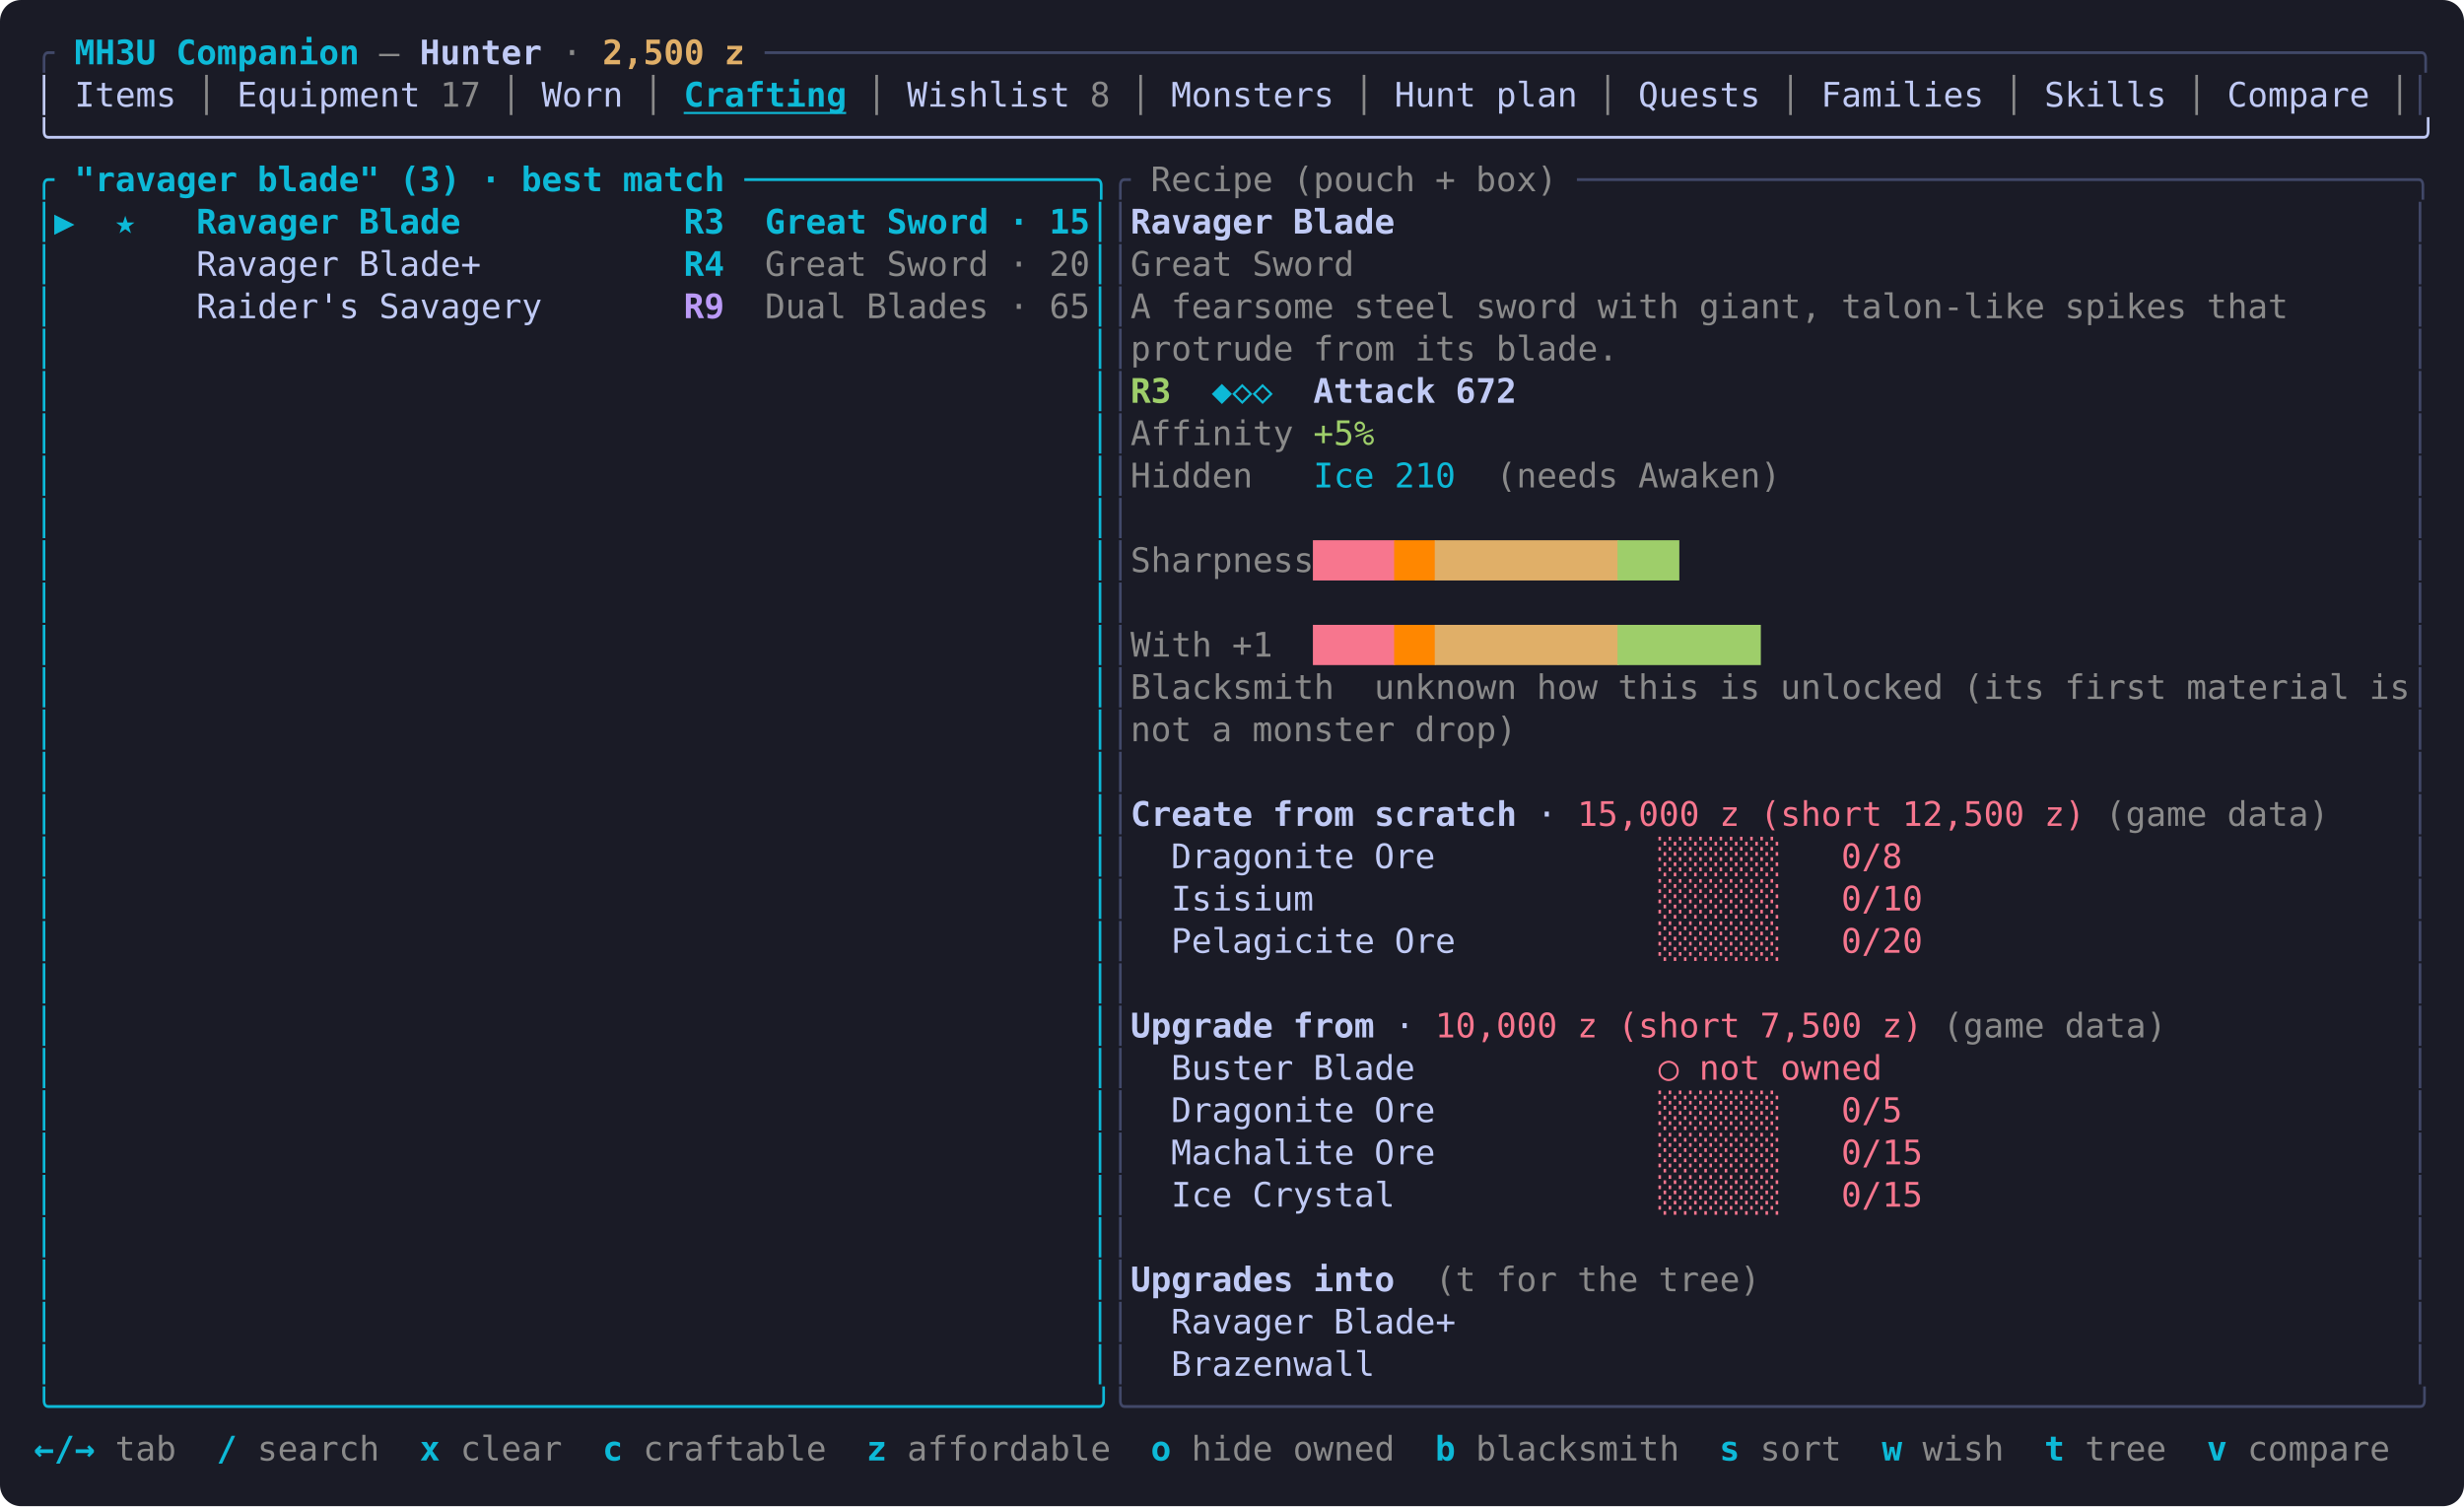
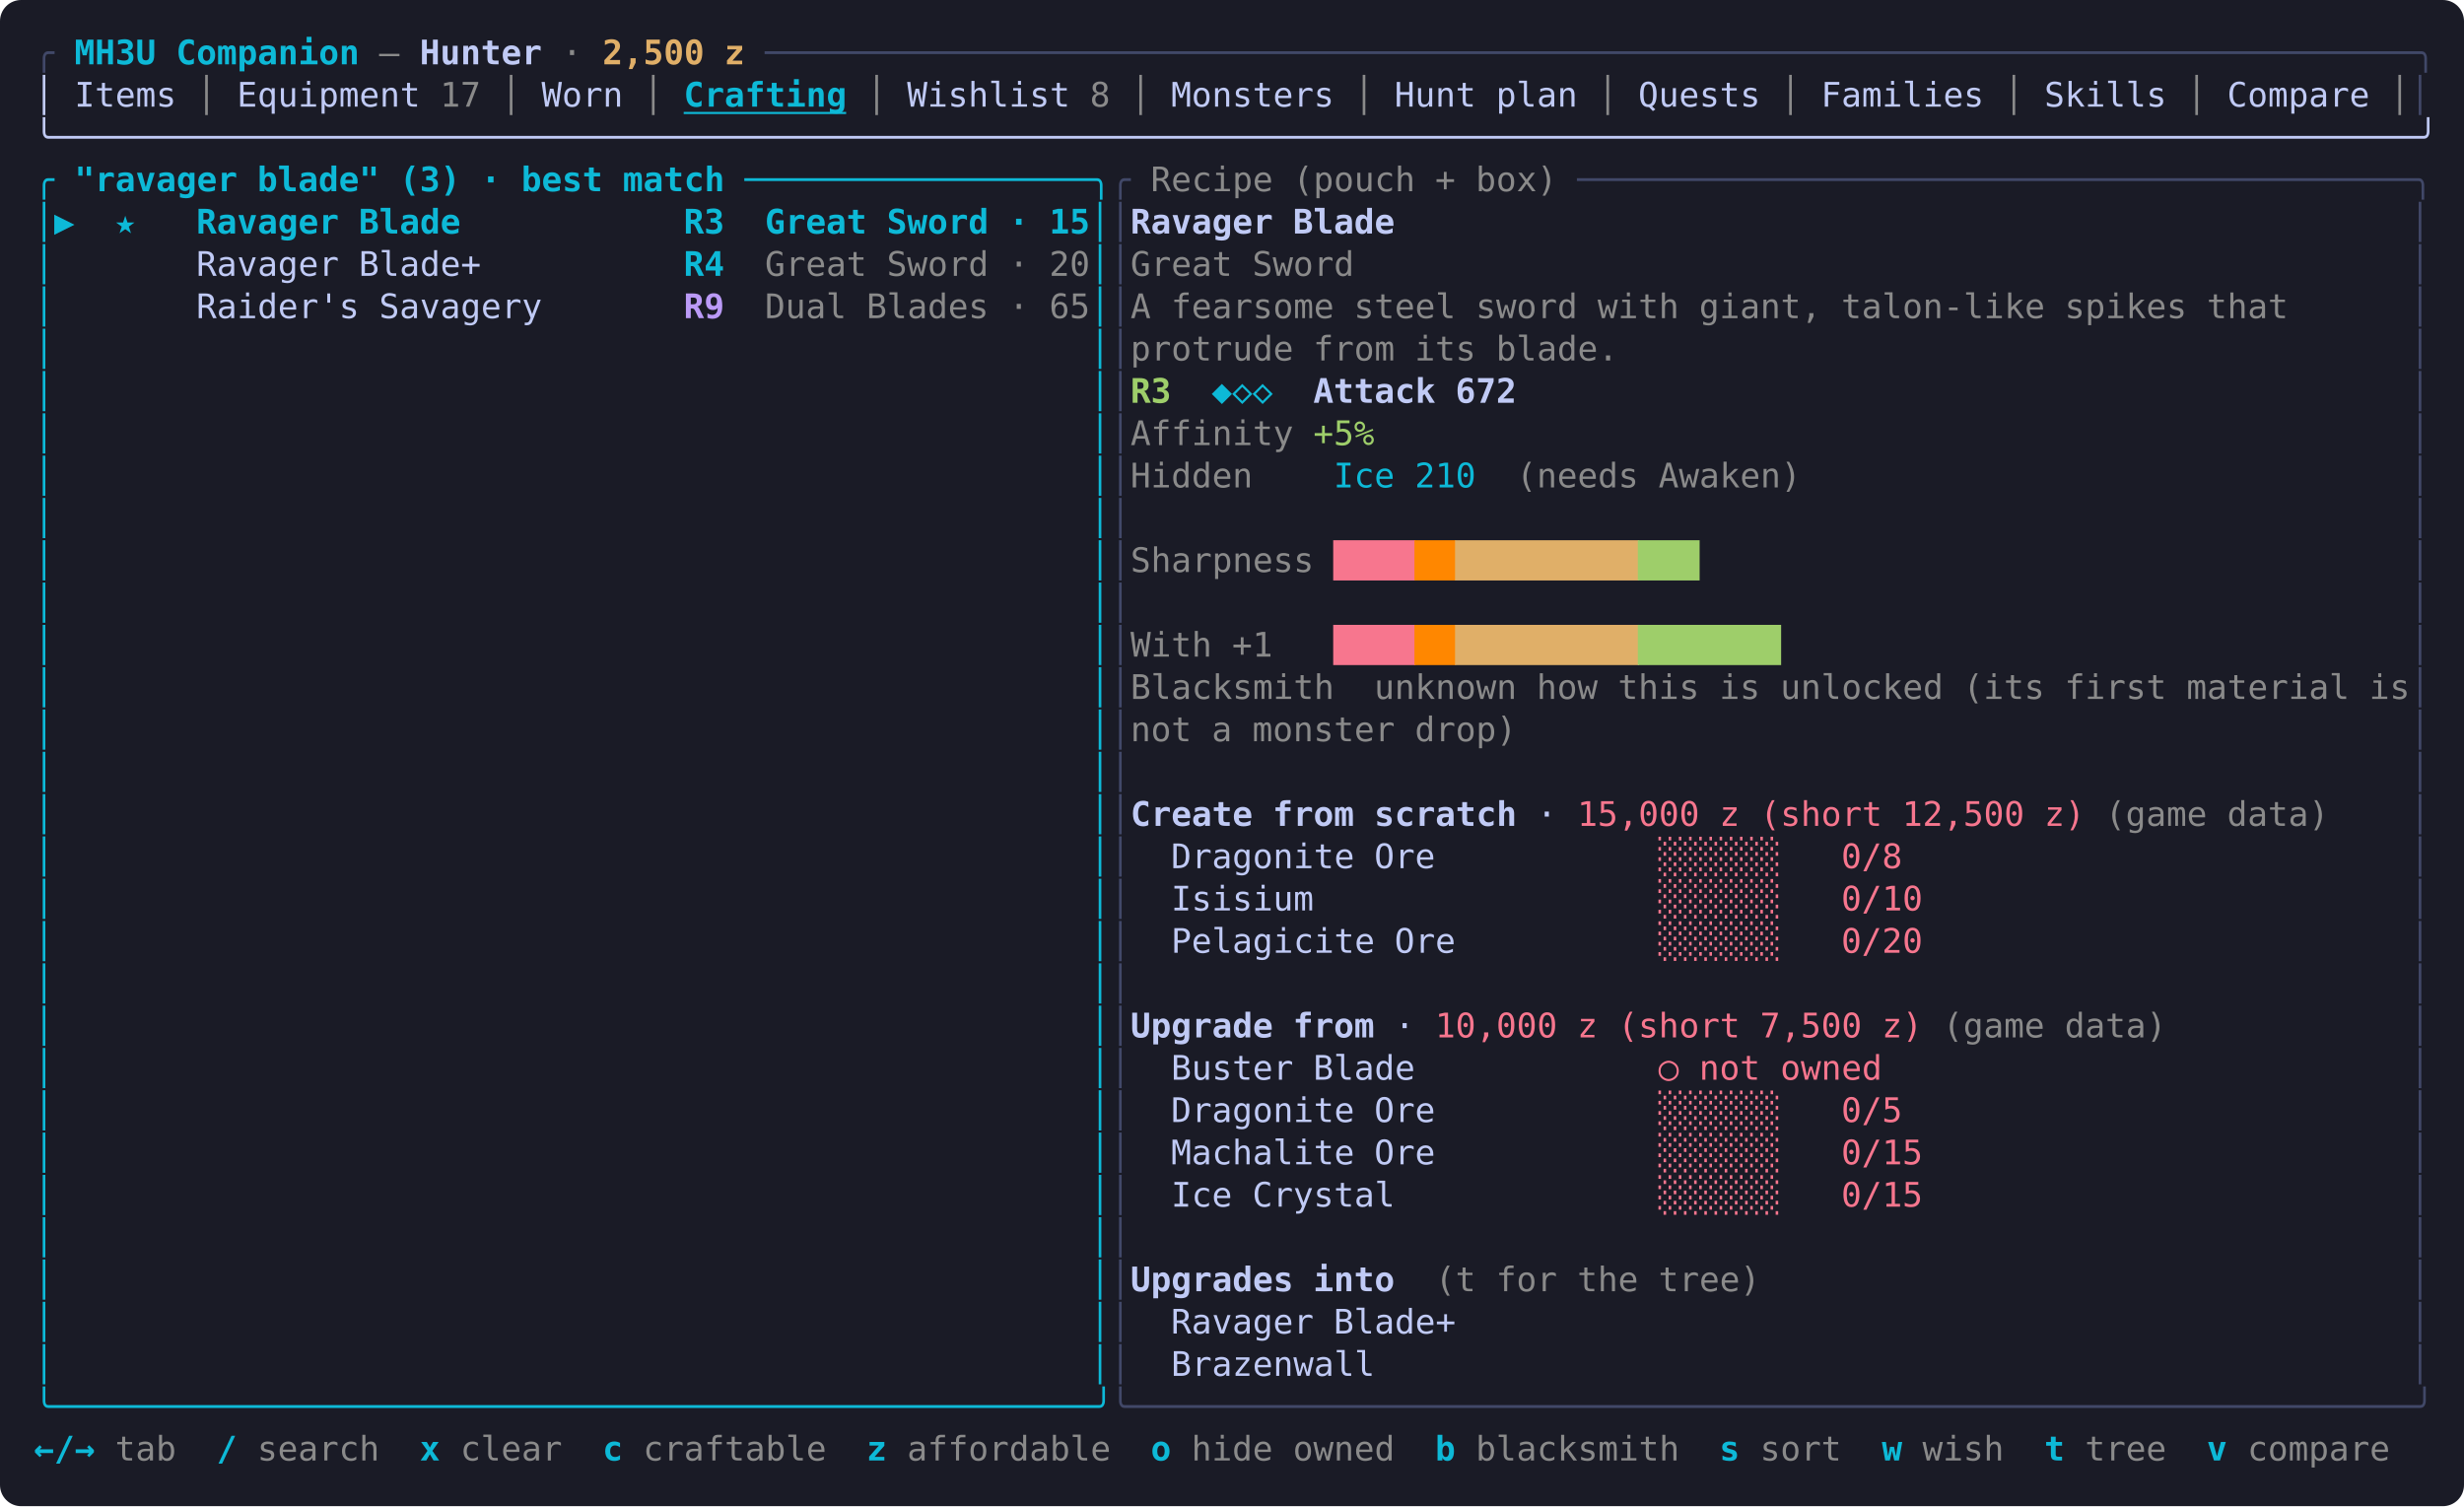
<svg xmlns="http://www.w3.org/2000/svg" width="1164.8" height="712" viewBox="0 0 1164.8 712" role="img">
  <rect width="100%" height="100%" rx="10" fill="#1a1b26" />
  <g font-family="'JetBrains Mono','JetBrainsMono Nerd Font','DejaVu Sans Mono',Menlo,Consolas,monospace" font-size="16">
    <text x="16.0" y="30.4" textLength="9.6" lengthAdjust="spacing" fill="#414868">╭</text>
    <text x="35.2" y="30.4" textLength="38.4" lengthAdjust="spacing" fill="#0db9d7" font-weight="bold">MH3U</text>
    <text x="83.2" y="30.4" textLength="86.4" lengthAdjust="spacing" fill="#0db9d7" font-weight="bold">Companion</text>
    <text x="179.2" y="30.4" textLength="9.6" lengthAdjust="spacing" fill="#8a8a8a">—</text>
    <text x="198.4" y="30.4" textLength="57.6" lengthAdjust="spacing" fill="#c0caf5" font-weight="bold">Hunter</text>
    <text x="265.6" y="30.4" textLength="9.6" lengthAdjust="spacing" fill="#8a8a8a">·</text>
    <text x="284.8" y="30.4" textLength="48.0" lengthAdjust="spacing" fill="#e0af68" font-weight="bold">2,500</text>
    <text x="342.4" y="30.4" textLength="9.6" lengthAdjust="spacing" fill="#e0af68" font-weight="bold">z</text>
    <text x="361.6" y="30.4" textLength="787.2" lengthAdjust="spacing" fill="#414868">─────────────────────────────────────────────────────────────────────────────────╮</text>
    <text x="16.0" y="50.4" textLength="9.6" lengthAdjust="spacing" fill="#c0caf5">│</text>
    <text x="35.2" y="50.4" textLength="48.0" lengthAdjust="spacing" fill="#c0caf5">Items</text>
    <text x="92.8" y="50.4" textLength="9.6" lengthAdjust="spacing" fill="#8a8a8a">│</text>
    <text x="112.0" y="50.4" textLength="86.4" lengthAdjust="spacing" fill="#c0caf5">Equipment</text>
    <text x="208.0" y="50.4" textLength="19.2" lengthAdjust="spacing" fill="#8a8a8a">17</text>
    <text x="236.8" y="50.4" textLength="9.6" lengthAdjust="spacing" fill="#8a8a8a">│</text>
    <text x="256.0" y="50.4" textLength="38.4" lengthAdjust="spacing" fill="#c0caf5">Worn</text>
    <text x="304.0" y="50.4" textLength="9.6" lengthAdjust="spacing" fill="#8a8a8a">│</text>
    <text x="323.2" y="50.4" textLength="76.8" lengthAdjust="spacing" fill="#0db9d7" font-weight="bold">Crafting</text>
    <line x1="323.2" y1="53.4" x2="400.0" y2="53.4" stroke="#0db9d7" stroke-width="1" />
    <text x="409.6" y="50.4" textLength="9.6" lengthAdjust="spacing" fill="#8a8a8a">│</text>
    <text x="428.8" y="50.4" textLength="76.8" lengthAdjust="spacing" fill="#c0caf5">Wishlist</text>
    <text x="515.2" y="50.4" textLength="9.6" lengthAdjust="spacing" fill="#8a8a8a">8</text>
    <text x="534.4" y="50.4" textLength="9.6" lengthAdjust="spacing" fill="#8a8a8a">│</text>
    <text x="553.6" y="50.4" textLength="76.8" lengthAdjust="spacing" fill="#c0caf5">Monsters</text>
    <text x="640.0" y="50.4" textLength="9.6" lengthAdjust="spacing" fill="#8a8a8a">│</text>
    <text x="659.2" y="50.4" textLength="38.4" lengthAdjust="spacing" fill="#c0caf5">Hunt</text>
    <text x="707.2" y="50.4" textLength="38.4" lengthAdjust="spacing" fill="#c0caf5">plan</text>
    <text x="755.2" y="50.4" textLength="9.6" lengthAdjust="spacing" fill="#8a8a8a">│</text>
    <text x="774.4" y="50.4" textLength="57.6" lengthAdjust="spacing" fill="#c0caf5">Quests</text>
    <text x="841.6" y="50.4" textLength="9.6" lengthAdjust="spacing" fill="#8a8a8a">│</text>
    <text x="860.8" y="50.4" textLength="76.8" lengthAdjust="spacing" fill="#c0caf5">Families</text>
    <text x="947.2" y="50.4" textLength="9.6" lengthAdjust="spacing" fill="#8a8a8a">│</text>
    <text x="966.4" y="50.4" textLength="57.6" lengthAdjust="spacing" fill="#c0caf5">Skills</text>
    <text x="1033.6" y="50.4" textLength="9.6" lengthAdjust="spacing" fill="#8a8a8a">│</text>
    <text x="1052.8" y="50.4" textLength="67.2" lengthAdjust="spacing" fill="#c0caf5">Compare</text>
    <text x="1129.6" y="50.4" textLength="9.6" lengthAdjust="spacing" fill="#8a8a8a">│</text>
    <text x="1139.2" y="50.4" textLength="9.6" lengthAdjust="spacing" fill="#414868">│</text>
    <text x="16.0" y="70.4" textLength="1132.8" lengthAdjust="spacing" fill="#c0caf5">╰────────────────────────────────────────────────────────────────────────────────────────────────────────────────────╯</text>
    <text x="16.0" y="90.4" textLength="9.6" lengthAdjust="spacing" fill="#0db9d7">╭</text>
    <text x="35.2" y="90.4" textLength="76.8" lengthAdjust="spacing" fill="#0db9d7" font-weight="bold">"ravager</text>
    <text x="121.6" y="90.4" textLength="57.6" lengthAdjust="spacing" fill="#0db9d7" font-weight="bold">blade"</text>
    <text x="188.8" y="90.4" textLength="28.8" lengthAdjust="spacing" fill="#0db9d7" font-weight="bold">(3)</text>
    <text x="227.2" y="90.4" textLength="9.6" lengthAdjust="spacing" fill="#0db9d7" font-weight="bold">·</text>
    <text x="246.4" y="90.4" textLength="38.4" lengthAdjust="spacing" fill="#0db9d7" font-weight="bold">best</text>
    <text x="294.4" y="90.4" textLength="48.0" lengthAdjust="spacing" fill="#0db9d7" font-weight="bold">match</text>
    <text x="352.0" y="90.4" textLength="172.8" lengthAdjust="spacing" fill="#0db9d7">─────────────────╮</text>
    <text x="524.8" y="90.4" textLength="9.6" lengthAdjust="spacing" fill="#414868">╭</text>
    <text x="544.0" y="90.4" textLength="57.6" lengthAdjust="spacing" fill="#8a8a8a">Recipe</text>
    <text x="611.2" y="90.4" textLength="57.6" lengthAdjust="spacing" fill="#8a8a8a">(pouch</text>
    <text x="678.4" y="90.4" textLength="9.6" lengthAdjust="spacing" fill="#8a8a8a">+</text>
    <text x="697.6" y="90.4" textLength="38.4" lengthAdjust="spacing" fill="#8a8a8a">box)</text>
    <text x="745.6" y="90.4" textLength="403.2" lengthAdjust="spacing" fill="#414868">─────────────────────────────────────────╮</text>
    <text x="16.0" y="110.4" textLength="9.6" lengthAdjust="spacing" fill="#0db9d7">│</text>
    <text x="25.6" y="110.4" textLength="9.6" lengthAdjust="spacing" fill="#0db9d7" font-weight="bold">▶︎</text>
    <text x="54.4" y="110.4" textLength="9.6" lengthAdjust="spacing" fill="#0db9d7" font-weight="bold">★︎</text>
    <text x="92.8" y="110.4" textLength="67.2" lengthAdjust="spacing" fill="#0db9d7" font-weight="bold">Ravager</text>
    <text x="169.6" y="110.4" textLength="48.0" lengthAdjust="spacing" fill="#0db9d7" font-weight="bold">Blade</text>
    <text x="323.2" y="110.4" textLength="19.2" lengthAdjust="spacing" fill="#0db9d7" font-weight="bold">R3</text>
    <text x="361.6" y="110.4" textLength="48.0" lengthAdjust="spacing" fill="#0db9d7" font-weight="bold">Great</text>
    <text x="419.2" y="110.4" textLength="48.0" lengthAdjust="spacing" fill="#0db9d7" font-weight="bold">Sword</text>
    <text x="476.8" y="110.4" textLength="9.6" lengthAdjust="spacing" fill="#0db9d7" font-weight="bold">·</text>
    <text x="496.0" y="110.4" textLength="19.2" lengthAdjust="spacing" fill="#0db9d7" font-weight="bold">15</text>
    <text x="515.2" y="110.4" textLength="9.6" lengthAdjust="spacing" fill="#0db9d7">│</text>
    <text x="524.8" y="110.4" textLength="9.6" lengthAdjust="spacing" fill="#414868">│</text>
    <text x="534.4" y="110.4" textLength="67.2" lengthAdjust="spacing" fill="#c0caf5" font-weight="bold">Ravager</text>
    <text x="611.2" y="110.4" textLength="48.0" lengthAdjust="spacing" fill="#c0caf5" font-weight="bold">Blade</text>
    <text x="1139.2" y="110.4" textLength="9.6" lengthAdjust="spacing" fill="#414868">│</text>
    <text x="16.0" y="130.4" textLength="9.6" lengthAdjust="spacing" fill="#0db9d7">│</text>
    <text x="92.8" y="130.4" textLength="67.2" lengthAdjust="spacing" fill="#c0caf5">Ravager</text>
    <text x="169.6" y="130.4" textLength="57.6" lengthAdjust="spacing" fill="#c0caf5">Blade+</text>
    <text x="323.2" y="130.4" textLength="19.2" lengthAdjust="spacing" fill="#0db9d7" font-weight="bold">R4</text>
    <text x="361.6" y="130.4" textLength="48.0" lengthAdjust="spacing" fill="#8a8a8a">Great</text>
    <text x="419.2" y="130.4" textLength="48.0" lengthAdjust="spacing" fill="#8a8a8a">Sword</text>
    <text x="476.8" y="130.4" textLength="9.6" lengthAdjust="spacing" fill="#8a8a8a">·</text>
    <text x="496.0" y="130.4" textLength="19.2" lengthAdjust="spacing" fill="#8a8a8a">20</text>
    <text x="515.2" y="130.4" textLength="9.6" lengthAdjust="spacing" fill="#0db9d7">│</text>
    <text x="524.8" y="130.4" textLength="9.6" lengthAdjust="spacing" fill="#414868">│</text>
    <text x="534.4" y="130.4" textLength="48.0" lengthAdjust="spacing" fill="#8a8a8a">Great</text>
    <text x="592.0" y="130.4" textLength="48.0" lengthAdjust="spacing" fill="#8a8a8a">Sword</text>
    <text x="1139.2" y="130.4" textLength="9.6" lengthAdjust="spacing" fill="#414868">│</text>
    <text x="16.0" y="150.4" textLength="9.6" lengthAdjust="spacing" fill="#0db9d7">│</text>
    <text x="92.8" y="150.4" textLength="76.8" lengthAdjust="spacing" fill="#c0caf5">Raider's</text>
    <text x="179.2" y="150.4" textLength="76.8" lengthAdjust="spacing" fill="#c0caf5">Savagery</text>
    <text x="323.2" y="150.4" textLength="19.2" lengthAdjust="spacing" fill="#bb9af7" font-weight="bold">R9</text>
    <text x="361.6" y="150.4" textLength="38.4" lengthAdjust="spacing" fill="#8a8a8a">Dual</text>
    <text x="409.6" y="150.4" textLength="57.6" lengthAdjust="spacing" fill="#8a8a8a">Blades</text>
    <text x="476.8" y="150.4" textLength="9.6" lengthAdjust="spacing" fill="#8a8a8a">·</text>
    <text x="496.0" y="150.4" textLength="19.2" lengthAdjust="spacing" fill="#8a8a8a">65</text>
    <text x="515.2" y="150.4" textLength="9.6" lengthAdjust="spacing" fill="#0db9d7">│</text>
    <text x="524.8" y="150.4" textLength="9.6" lengthAdjust="spacing" fill="#414868">│</text>
    <text x="534.4" y="150.4" textLength="9.6" lengthAdjust="spacing" fill="#8a8a8a">A</text>
    <text x="553.6" y="150.4" textLength="76.8" lengthAdjust="spacing" fill="#8a8a8a">fearsome</text>
    <text x="640.0" y="150.4" textLength="48.0" lengthAdjust="spacing" fill="#8a8a8a">steel</text>
    <text x="697.6" y="150.4" textLength="48.0" lengthAdjust="spacing" fill="#8a8a8a">sword</text>
    <text x="755.2" y="150.4" textLength="38.4" lengthAdjust="spacing" fill="#8a8a8a">with</text>
    <text x="803.2" y="150.4" textLength="57.6" lengthAdjust="spacing" fill="#8a8a8a">giant,</text>
    <text x="870.4" y="150.4" textLength="96.0" lengthAdjust="spacing" fill="#8a8a8a">talon-like</text>
    <text x="976.0" y="150.4" textLength="57.6" lengthAdjust="spacing" fill="#8a8a8a">spikes</text>
    <text x="1043.2" y="150.4" textLength="38.4" lengthAdjust="spacing" fill="#8a8a8a">that</text>
    <text x="1139.2" y="150.4" textLength="9.6" lengthAdjust="spacing" fill="#414868">│</text>
    <text x="16.0" y="170.4" textLength="9.6" lengthAdjust="spacing" fill="#0db9d7">│</text>
    <text x="515.2" y="170.4" textLength="9.6" lengthAdjust="spacing" fill="#0db9d7">│</text>
    <text x="524.8" y="170.4" textLength="9.6" lengthAdjust="spacing" fill="#414868">│</text>
    <text x="534.4" y="170.4" textLength="76.8" lengthAdjust="spacing" fill="#8a8a8a">protrude</text>
    <text x="620.8" y="170.4" textLength="38.4" lengthAdjust="spacing" fill="#8a8a8a">from</text>
    <text x="668.8" y="170.4" textLength="28.8" lengthAdjust="spacing" fill="#8a8a8a">its</text>
    <text x="707.2" y="170.4" textLength="57.6" lengthAdjust="spacing" fill="#8a8a8a">blade.</text>
    <text x="1139.2" y="170.4" textLength="9.6" lengthAdjust="spacing" fill="#414868">│</text>
    <text x="16.0" y="190.4" textLength="9.6" lengthAdjust="spacing" fill="#0db9d7">│</text>
    <text x="515.2" y="190.4" textLength="9.6" lengthAdjust="spacing" fill="#0db9d7">│</text>
    <text x="524.8" y="190.4" textLength="9.6" lengthAdjust="spacing" fill="#414868">│</text>
    <text x="534.4" y="190.4" textLength="19.2" lengthAdjust="spacing" fill="#9ece6a" font-weight="bold">R3</text>
    <text x="572.8" y="190.4" textLength="28.8" lengthAdjust="spacing" fill="#0db9d7">◆◇◇</text>
    <text x="620.8" y="190.4" textLength="57.6" lengthAdjust="spacing" fill="#c0caf5" font-weight="bold">Attack</text>
    <text x="688.0" y="190.4" textLength="28.8" lengthAdjust="spacing" fill="#c0caf5" font-weight="bold">672</text>
    <text x="1139.2" y="190.4" textLength="9.6" lengthAdjust="spacing" fill="#414868">│</text>
    <text x="16.0" y="210.4" textLength="9.6" lengthAdjust="spacing" fill="#0db9d7">│</text>
    <text x="515.2" y="210.4" textLength="9.6" lengthAdjust="spacing" fill="#0db9d7">│</text>
    <text x="524.8" y="210.4" textLength="9.6" lengthAdjust="spacing" fill="#414868">│</text>
    <text x="534.4" y="210.4" textLength="76.8" lengthAdjust="spacing" fill="#8a8a8a">Affinity</text>
    <text x="620.8" y="210.4" textLength="28.8" lengthAdjust="spacing" fill="#9ece6a">+5%</text>
    <text x="1139.2" y="210.4" textLength="9.6" lengthAdjust="spacing" fill="#414868">│</text>
    <text x="16.0" y="230.4" textLength="9.6" lengthAdjust="spacing" fill="#0db9d7">│</text>
    <text x="515.2" y="230.4" textLength="9.6" lengthAdjust="spacing" fill="#0db9d7">│</text>
    <text x="524.8" y="230.4" textLength="9.6" lengthAdjust="spacing" fill="#414868">│</text>
    <text x="534.4" y="230.4" textLength="57.6" lengthAdjust="spacing" fill="#8a8a8a">Hidden</text>
-     <text x="620.8" y="230.4" textLength="28.8" lengthAdjust="spacing" fill="#0db9d7">Ice</text>
-     <text x="659.2" y="230.4" textLength="28.8" lengthAdjust="spacing" fill="#0db9d7">210</text>
-     <text x="707.2" y="230.4" textLength="57.6" lengthAdjust="spacing" fill="#8a8a8a">(needs</text>
-     <text x="774.4" y="230.4" textLength="67.2" lengthAdjust="spacing" fill="#8a8a8a">Awaken)</text>
+     <text x="630.4" y="230.4" textLength="28.8" lengthAdjust="spacing" fill="#0db9d7">Ice</text>
+     <text x="668.8" y="230.4" textLength="28.8" lengthAdjust="spacing" fill="#0db9d7">210</text>
+     <text x="716.8" y="230.4" textLength="57.6" lengthAdjust="spacing" fill="#8a8a8a">(needs</text>
+     <text x="784.0" y="230.4" textLength="67.2" lengthAdjust="spacing" fill="#8a8a8a">Awaken)</text>
    <text x="1139.2" y="230.4" textLength="9.6" lengthAdjust="spacing" fill="#414868">│</text>
    <text x="16.0" y="250.4" textLength="9.6" lengthAdjust="spacing" fill="#0db9d7">│</text>
    <text x="515.2" y="250.4" textLength="9.6" lengthAdjust="spacing" fill="#0db9d7">│</text>
    <text x="524.8" y="250.4" textLength="9.6" lengthAdjust="spacing" fill="#414868">│</text>
    <text x="1139.2" y="250.4" textLength="9.6" lengthAdjust="spacing" fill="#414868">│</text>
    <text x="16.0" y="270.4" textLength="9.6" lengthAdjust="spacing" fill="#0db9d7">│</text>
    <text x="515.2" y="270.4" textLength="9.6" lengthAdjust="spacing" fill="#0db9d7">│</text>
    <text x="524.8" y="270.4" textLength="9.6" lengthAdjust="spacing" fill="#414868">│</text>
    <text x="534.4" y="270.4" textLength="86.4" lengthAdjust="spacing" fill="#8a8a8a">Sharpness</text>
-     <text x="620.8" y="270.4" textLength="38.4" lengthAdjust="spacing" fill="#f7768e">████</text>
-     <text x="659.2" y="270.4" textLength="19.2" lengthAdjust="spacing" fill="#ff8700">██</text>
-     <text x="678.4" y="270.4" textLength="86.4" lengthAdjust="spacing" fill="#e0af68">█████████</text>
-     <text x="764.8" y="270.4" textLength="28.8" lengthAdjust="spacing" fill="#9ece6a">███</text>
+     <text x="630.4" y="270.4" textLength="38.4" lengthAdjust="spacing" fill="#f7768e">████</text>
+     <text x="668.8" y="270.4" textLength="19.2" lengthAdjust="spacing" fill="#ff8700">██</text>
+     <text x="688.0" y="270.4" textLength="86.4" lengthAdjust="spacing" fill="#e0af68">█████████</text>
+     <text x="774.4" y="270.4" textLength="28.8" lengthAdjust="spacing" fill="#9ece6a">███</text>
    <text x="1139.2" y="270.4" textLength="9.6" lengthAdjust="spacing" fill="#414868">│</text>
    <text x="16.0" y="290.4" textLength="9.6" lengthAdjust="spacing" fill="#0db9d7">│</text>
    <text x="515.2" y="290.4" textLength="9.6" lengthAdjust="spacing" fill="#0db9d7">│</text>
    <text x="524.8" y="290.4" textLength="9.6" lengthAdjust="spacing" fill="#414868">│</text>
    <text x="1139.2" y="290.4" textLength="9.6" lengthAdjust="spacing" fill="#414868">│</text>
    <text x="16.0" y="310.4" textLength="9.6" lengthAdjust="spacing" fill="#0db9d7">│</text>
    <text x="515.2" y="310.4" textLength="9.6" lengthAdjust="spacing" fill="#0db9d7">│</text>
    <text x="524.8" y="310.4" textLength="9.6" lengthAdjust="spacing" fill="#414868">│</text>
    <text x="534.4" y="310.4" textLength="38.4" lengthAdjust="spacing" fill="#8a8a8a">With</text>
    <text x="582.4" y="310.4" textLength="19.2" lengthAdjust="spacing" fill="#8a8a8a">+1</text>
-     <text x="620.8" y="310.4" textLength="38.4" lengthAdjust="spacing" fill="#f7768e">████</text>
-     <text x="659.2" y="310.4" textLength="19.2" lengthAdjust="spacing" fill="#ff8700">██</text>
-     <text x="678.4" y="310.4" textLength="86.4" lengthAdjust="spacing" fill="#e0af68">█████████</text>
-     <text x="764.8" y="310.4" textLength="67.2" lengthAdjust="spacing" fill="#9ece6a">███████</text>
+     <text x="630.4" y="310.4" textLength="38.4" lengthAdjust="spacing" fill="#f7768e">████</text>
+     <text x="668.8" y="310.4" textLength="19.2" lengthAdjust="spacing" fill="#ff8700">██</text>
+     <text x="688.0" y="310.4" textLength="86.4" lengthAdjust="spacing" fill="#e0af68">█████████</text>
+     <text x="774.4" y="310.4" textLength="67.2" lengthAdjust="spacing" fill="#9ece6a">███████</text>
    <text x="1139.2" y="310.4" textLength="9.6" lengthAdjust="spacing" fill="#414868">│</text>
    <text x="16.0" y="330.4" textLength="9.6" lengthAdjust="spacing" fill="#0db9d7">│</text>
    <text x="515.2" y="330.4" textLength="9.6" lengthAdjust="spacing" fill="#0db9d7">│</text>
    <text x="524.8" y="330.4" textLength="9.6" lengthAdjust="spacing" fill="#414868">│</text>
    <text x="534.4" y="330.4" textLength="96.0" lengthAdjust="spacing" fill="#8a8a8a">Blacksmith</text>
    <text x="649.6" y="330.4" textLength="67.2" lengthAdjust="spacing" fill="#8a8a8a">unknown</text>
    <text x="726.4" y="330.4" textLength="28.8" lengthAdjust="spacing" fill="#8a8a8a">how</text>
    <text x="764.8" y="330.4" textLength="38.4" lengthAdjust="spacing" fill="#8a8a8a">this</text>
    <text x="812.8" y="330.4" textLength="19.2" lengthAdjust="spacing" fill="#8a8a8a">is</text>
    <text x="841.6" y="330.4" textLength="76.8" lengthAdjust="spacing" fill="#8a8a8a">unlocked</text>
    <text x="928.0" y="330.4" textLength="38.4" lengthAdjust="spacing" fill="#8a8a8a">(its</text>
    <text x="976.0" y="330.4" textLength="48.0" lengthAdjust="spacing" fill="#8a8a8a">first</text>
    <text x="1033.6" y="330.4" textLength="76.8" lengthAdjust="spacing" fill="#8a8a8a">material</text>
    <text x="1120.0" y="330.4" textLength="19.2" lengthAdjust="spacing" fill="#8a8a8a">is</text>
    <text x="1139.2" y="330.4" textLength="9.6" lengthAdjust="spacing" fill="#414868">│</text>
    <text x="16.0" y="350.4" textLength="9.6" lengthAdjust="spacing" fill="#0db9d7">│</text>
    <text x="515.2" y="350.4" textLength="9.6" lengthAdjust="spacing" fill="#0db9d7">│</text>
    <text x="524.8" y="350.4" textLength="9.6" lengthAdjust="spacing" fill="#414868">│</text>
    <text x="534.4" y="350.4" textLength="28.8" lengthAdjust="spacing" fill="#8a8a8a">not</text>
    <text x="572.8" y="350.4" textLength="9.6" lengthAdjust="spacing" fill="#8a8a8a">a</text>
    <text x="592.0" y="350.4" textLength="67.2" lengthAdjust="spacing" fill="#8a8a8a">monster</text>
    <text x="668.8" y="350.4" textLength="48.0" lengthAdjust="spacing" fill="#8a8a8a">drop)</text>
    <text x="1139.2" y="350.4" textLength="9.6" lengthAdjust="spacing" fill="#414868">│</text>
    <text x="16.0" y="370.4" textLength="9.6" lengthAdjust="spacing" fill="#0db9d7">│</text>
    <text x="515.2" y="370.4" textLength="9.6" lengthAdjust="spacing" fill="#0db9d7">│</text>
    <text x="524.8" y="370.4" textLength="9.6" lengthAdjust="spacing" fill="#414868">│</text>
    <text x="1139.2" y="370.4" textLength="9.6" lengthAdjust="spacing" fill="#414868">│</text>
    <text x="16.0" y="390.4" textLength="9.6" lengthAdjust="spacing" fill="#0db9d7">│</text>
    <text x="515.2" y="390.4" textLength="9.6" lengthAdjust="spacing" fill="#0db9d7">│</text>
    <text x="524.8" y="390.4" textLength="9.6" lengthAdjust="spacing" fill="#414868">│</text>
    <text x="534.4" y="390.4" textLength="57.6" lengthAdjust="spacing" fill="#c0caf5" font-weight="bold">Create</text>
    <text x="601.6" y="390.4" textLength="38.4" lengthAdjust="spacing" fill="#c0caf5" font-weight="bold">from</text>
    <text x="649.6" y="390.4" textLength="67.2" lengthAdjust="spacing" fill="#c0caf5" font-weight="bold">scratch</text>
    <text x="726.4" y="390.4" textLength="9.6" lengthAdjust="spacing" fill="#c0caf5">·</text>
    <text x="745.6" y="390.4" textLength="57.6" lengthAdjust="spacing" fill="#f7768e">15,000</text>
    <text x="812.8" y="390.4" textLength="9.6" lengthAdjust="spacing" fill="#f7768e">z</text>
    <text x="832.0" y="390.4" textLength="57.6" lengthAdjust="spacing" fill="#f7768e">(short</text>
    <text x="899.2" y="390.4" textLength="57.6" lengthAdjust="spacing" fill="#f7768e">12,500</text>
    <text x="966.4" y="390.4" textLength="19.2" lengthAdjust="spacing" fill="#f7768e">z)</text>
    <text x="995.2" y="390.4" textLength="48.0" lengthAdjust="spacing" fill="#8a8a8a">(game</text>
    <text x="1052.8" y="390.4" textLength="48.0" lengthAdjust="spacing" fill="#8a8a8a">data)</text>
    <text x="1139.2" y="390.4" textLength="9.6" lengthAdjust="spacing" fill="#414868">│</text>
    <text x="16.0" y="410.4" textLength="9.6" lengthAdjust="spacing" fill="#0db9d7">│</text>
    <text x="515.2" y="410.4" textLength="9.6" lengthAdjust="spacing" fill="#0db9d7">│</text>
    <text x="524.8" y="410.4" textLength="9.6" lengthAdjust="spacing" fill="#414868">│</text>
    <text x="553.6" y="410.4" textLength="86.4" lengthAdjust="spacing" fill="#c0caf5">Dragonite</text>
    <text x="649.6" y="410.4" textLength="28.8" lengthAdjust="spacing" fill="#c0caf5">Ore</text>
    <text x="784.0" y="410.4" textLength="57.6" lengthAdjust="spacing" fill="#f7768e">░░░░░░</text>
    <text x="870.4" y="410.4" textLength="28.8" lengthAdjust="spacing" fill="#f7768e">0/8</text>
    <text x="1139.2" y="410.4" textLength="9.6" lengthAdjust="spacing" fill="#414868">│</text>
    <text x="16.0" y="430.4" textLength="9.6" lengthAdjust="spacing" fill="#0db9d7">│</text>
    <text x="515.2" y="430.4" textLength="9.6" lengthAdjust="spacing" fill="#0db9d7">│</text>
    <text x="524.8" y="430.4" textLength="9.6" lengthAdjust="spacing" fill="#414868">│</text>
    <text x="553.6" y="430.4" textLength="67.2" lengthAdjust="spacing" fill="#c0caf5">Isisium</text>
    <text x="784.0" y="430.4" textLength="57.6" lengthAdjust="spacing" fill="#f7768e">░░░░░░</text>
    <text x="870.4" y="430.4" textLength="38.4" lengthAdjust="spacing" fill="#f7768e">0/10</text>
    <text x="1139.2" y="430.4" textLength="9.6" lengthAdjust="spacing" fill="#414868">│</text>
    <text x="16.0" y="450.4" textLength="9.6" lengthAdjust="spacing" fill="#0db9d7">│</text>
    <text x="515.2" y="450.4" textLength="9.6" lengthAdjust="spacing" fill="#0db9d7">│</text>
    <text x="524.8" y="450.4" textLength="9.6" lengthAdjust="spacing" fill="#414868">│</text>
    <text x="553.6" y="450.4" textLength="96.0" lengthAdjust="spacing" fill="#c0caf5">Pelagicite</text>
    <text x="659.2" y="450.4" textLength="28.8" lengthAdjust="spacing" fill="#c0caf5">Ore</text>
    <text x="784.0" y="450.4" textLength="57.6" lengthAdjust="spacing" fill="#f7768e">░░░░░░</text>
    <text x="870.4" y="450.4" textLength="38.4" lengthAdjust="spacing" fill="#f7768e">0/20</text>
    <text x="1139.2" y="450.4" textLength="9.6" lengthAdjust="spacing" fill="#414868">│</text>
    <text x="16.0" y="470.4" textLength="9.6" lengthAdjust="spacing" fill="#0db9d7">│</text>
    <text x="515.2" y="470.4" textLength="9.6" lengthAdjust="spacing" fill="#0db9d7">│</text>
    <text x="524.8" y="470.4" textLength="9.6" lengthAdjust="spacing" fill="#414868">│</text>
    <text x="1139.2" y="470.4" textLength="9.6" lengthAdjust="spacing" fill="#414868">│</text>
    <text x="16.0" y="490.4" textLength="9.6" lengthAdjust="spacing" fill="#0db9d7">│</text>
    <text x="515.2" y="490.4" textLength="9.6" lengthAdjust="spacing" fill="#0db9d7">│</text>
    <text x="524.8" y="490.4" textLength="9.6" lengthAdjust="spacing" fill="#414868">│</text>
    <text x="534.4" y="490.4" textLength="67.2" lengthAdjust="spacing" fill="#c0caf5" font-weight="bold">Upgrade</text>
    <text x="611.2" y="490.4" textLength="38.4" lengthAdjust="spacing" fill="#c0caf5" font-weight="bold">from</text>
    <text x="659.2" y="490.4" textLength="9.6" lengthAdjust="spacing" fill="#c0caf5">·</text>
    <text x="678.4" y="490.4" textLength="57.6" lengthAdjust="spacing" fill="#f7768e">10,000</text>
    <text x="745.6" y="490.4" textLength="9.6" lengthAdjust="spacing" fill="#f7768e">z</text>
    <text x="764.8" y="490.4" textLength="57.6" lengthAdjust="spacing" fill="#f7768e">(short</text>
    <text x="832.0" y="490.4" textLength="48.0" lengthAdjust="spacing" fill="#f7768e">7,500</text>
    <text x="889.6" y="490.4" textLength="19.2" lengthAdjust="spacing" fill="#f7768e">z)</text>
    <text x="918.4" y="490.4" textLength="48.0" lengthAdjust="spacing" fill="#8a8a8a">(game</text>
    <text x="976.0" y="490.4" textLength="48.0" lengthAdjust="spacing" fill="#8a8a8a">data)</text>
    <text x="1139.2" y="490.4" textLength="9.6" lengthAdjust="spacing" fill="#414868">│</text>
    <text x="16.0" y="510.4" textLength="9.6" lengthAdjust="spacing" fill="#0db9d7">│</text>
    <text x="515.2" y="510.4" textLength="9.6" lengthAdjust="spacing" fill="#0db9d7">│</text>
    <text x="524.8" y="510.4" textLength="9.6" lengthAdjust="spacing" fill="#414868">│</text>
    <text x="553.6" y="510.4" textLength="57.6" lengthAdjust="spacing" fill="#c0caf5">Buster</text>
    <text x="620.8" y="510.4" textLength="48.0" lengthAdjust="spacing" fill="#c0caf5">Blade</text>
    <text x="784.0" y="510.4" textLength="9.6" lengthAdjust="spacing" fill="#f7768e">○</text>
    <text x="803.2" y="510.4" textLength="28.8" lengthAdjust="spacing" fill="#f7768e">not</text>
    <text x="841.6" y="510.4" textLength="48.0" lengthAdjust="spacing" fill="#f7768e">owned</text>
    <text x="1139.2" y="510.4" textLength="9.6" lengthAdjust="spacing" fill="#414868">│</text>
    <text x="16.0" y="530.4" textLength="9.6" lengthAdjust="spacing" fill="#0db9d7">│</text>
    <text x="515.2" y="530.4" textLength="9.6" lengthAdjust="spacing" fill="#0db9d7">│</text>
    <text x="524.8" y="530.4" textLength="9.6" lengthAdjust="spacing" fill="#414868">│</text>
    <text x="553.6" y="530.4" textLength="86.4" lengthAdjust="spacing" fill="#c0caf5">Dragonite</text>
    <text x="649.6" y="530.4" textLength="28.8" lengthAdjust="spacing" fill="#c0caf5">Ore</text>
    <text x="784.0" y="530.4" textLength="57.6" lengthAdjust="spacing" fill="#f7768e">░░░░░░</text>
    <text x="870.4" y="530.4" textLength="28.8" lengthAdjust="spacing" fill="#f7768e">0/5</text>
    <text x="1139.2" y="530.4" textLength="9.6" lengthAdjust="spacing" fill="#414868">│</text>
    <text x="16.0" y="550.4" textLength="9.6" lengthAdjust="spacing" fill="#0db9d7">│</text>
    <text x="515.2" y="550.4" textLength="9.6" lengthAdjust="spacing" fill="#0db9d7">│</text>
    <text x="524.8" y="550.4" textLength="9.6" lengthAdjust="spacing" fill="#414868">│</text>
    <text x="553.6" y="550.4" textLength="86.4" lengthAdjust="spacing" fill="#c0caf5">Machalite</text>
    <text x="649.6" y="550.4" textLength="28.8" lengthAdjust="spacing" fill="#c0caf5">Ore</text>
    <text x="784.0" y="550.4" textLength="57.6" lengthAdjust="spacing" fill="#f7768e">░░░░░░</text>
    <text x="870.4" y="550.4" textLength="38.4" lengthAdjust="spacing" fill="#f7768e">0/15</text>
    <text x="1139.2" y="550.4" textLength="9.6" lengthAdjust="spacing" fill="#414868">│</text>
    <text x="16.0" y="570.4" textLength="9.6" lengthAdjust="spacing" fill="#0db9d7">│</text>
    <text x="515.2" y="570.4" textLength="9.6" lengthAdjust="spacing" fill="#0db9d7">│</text>
    <text x="524.8" y="570.4" textLength="9.6" lengthAdjust="spacing" fill="#414868">│</text>
    <text x="553.6" y="570.4" textLength="28.8" lengthAdjust="spacing" fill="#c0caf5">Ice</text>
    <text x="592.0" y="570.4" textLength="67.2" lengthAdjust="spacing" fill="#c0caf5">Crystal</text>
    <text x="784.0" y="570.4" textLength="57.6" lengthAdjust="spacing" fill="#f7768e">░░░░░░</text>
    <text x="870.4" y="570.4" textLength="38.4" lengthAdjust="spacing" fill="#f7768e">0/15</text>
    <text x="1139.2" y="570.4" textLength="9.6" lengthAdjust="spacing" fill="#414868">│</text>
    <text x="16.0" y="590.4" textLength="9.6" lengthAdjust="spacing" fill="#0db9d7">│</text>
    <text x="515.2" y="590.4" textLength="9.6" lengthAdjust="spacing" fill="#0db9d7">│</text>
    <text x="524.8" y="590.4" textLength="9.6" lengthAdjust="spacing" fill="#414868">│</text>
    <text x="1139.2" y="590.4" textLength="9.6" lengthAdjust="spacing" fill="#414868">│</text>
    <text x="16.0" y="610.4" textLength="9.6" lengthAdjust="spacing" fill="#0db9d7">│</text>
    <text x="515.2" y="610.4" textLength="9.6" lengthAdjust="spacing" fill="#0db9d7">│</text>
    <text x="524.8" y="610.4" textLength="9.6" lengthAdjust="spacing" fill="#414868">│</text>
    <text x="534.4" y="610.4" textLength="76.8" lengthAdjust="spacing" fill="#c0caf5" font-weight="bold">Upgrades</text>
    <text x="620.8" y="610.4" textLength="38.4" lengthAdjust="spacing" fill="#c0caf5" font-weight="bold">into</text>
    <text x="678.4" y="610.4" textLength="19.2" lengthAdjust="spacing" fill="#8a8a8a">(t</text>
    <text x="707.2" y="610.4" textLength="28.8" lengthAdjust="spacing" fill="#8a8a8a">for</text>
    <text x="745.6" y="610.4" textLength="28.8" lengthAdjust="spacing" fill="#8a8a8a">the</text>
    <text x="784.0" y="610.4" textLength="48.0" lengthAdjust="spacing" fill="#8a8a8a">tree)</text>
    <text x="1139.2" y="610.4" textLength="9.6" lengthAdjust="spacing" fill="#414868">│</text>
    <text x="16.0" y="630.4" textLength="9.6" lengthAdjust="spacing" fill="#0db9d7">│</text>
    <text x="515.2" y="630.4" textLength="9.6" lengthAdjust="spacing" fill="#0db9d7">│</text>
    <text x="524.8" y="630.4" textLength="9.6" lengthAdjust="spacing" fill="#414868">│</text>
    <text x="553.6" y="630.4" textLength="67.2" lengthAdjust="spacing" fill="#c0caf5">Ravager</text>
    <text x="630.4" y="630.4" textLength="57.6" lengthAdjust="spacing" fill="#c0caf5">Blade+</text>
    <text x="1139.2" y="630.4" textLength="9.6" lengthAdjust="spacing" fill="#414868">│</text>
    <text x="16.0" y="650.4" textLength="9.6" lengthAdjust="spacing" fill="#0db9d7">│</text>
    <text x="515.2" y="650.4" textLength="9.6" lengthAdjust="spacing" fill="#0db9d7">│</text>
    <text x="524.8" y="650.4" textLength="9.6" lengthAdjust="spacing" fill="#414868">│</text>
    <text x="553.6" y="650.4" textLength="96.0" lengthAdjust="spacing" fill="#c0caf5">Brazenwall</text>
    <text x="1139.2" y="650.4" textLength="9.6" lengthAdjust="spacing" fill="#414868">│</text>
    <text x="16.0" y="670.4" textLength="508.8" lengthAdjust="spacing" fill="#0db9d7">╰───────────────────────────────────────────────────╯</text>
    <text x="524.8" y="670.4" textLength="624.0" lengthAdjust="spacing" fill="#414868">╰───────────────────────────────────────────────────────────────╯</text>
    <text x="16.0" y="690.4" textLength="28.8" lengthAdjust="spacing" fill="#0db9d7" font-weight="bold">←/→</text>
    <text x="54.4" y="690.4" textLength="28.8" lengthAdjust="spacing" fill="#8a8a8a">tab</text>
    <text x="102.4" y="690.4" textLength="9.6" lengthAdjust="spacing" fill="#0db9d7" font-weight="bold">/</text>
    <text x="121.6" y="690.4" textLength="57.6" lengthAdjust="spacing" fill="#8a8a8a">search</text>
    <text x="198.4" y="690.4" textLength="9.6" lengthAdjust="spacing" fill="#0db9d7" font-weight="bold">x</text>
    <text x="217.6" y="690.4" textLength="48.0" lengthAdjust="spacing" fill="#8a8a8a">clear</text>
    <text x="284.8" y="690.4" textLength="9.6" lengthAdjust="spacing" fill="#0db9d7" font-weight="bold">c</text>
    <text x="304.0" y="690.4" textLength="86.4" lengthAdjust="spacing" fill="#8a8a8a">craftable</text>
    <text x="409.6" y="690.4" textLength="9.6" lengthAdjust="spacing" fill="#0db9d7" font-weight="bold">z</text>
    <text x="428.8" y="690.4" textLength="96.0" lengthAdjust="spacing" fill="#8a8a8a">affordable</text>
    <text x="544.0" y="690.4" textLength="9.6" lengthAdjust="spacing" fill="#0db9d7" font-weight="bold">o</text>
    <text x="563.2" y="690.4" textLength="38.4" lengthAdjust="spacing" fill="#8a8a8a">hide</text>
    <text x="611.2" y="690.4" textLength="48.0" lengthAdjust="spacing" fill="#8a8a8a">owned</text>
    <text x="678.4" y="690.4" textLength="9.6" lengthAdjust="spacing" fill="#0db9d7" font-weight="bold">b</text>
    <text x="697.6" y="690.4" textLength="96.0" lengthAdjust="spacing" fill="#8a8a8a">blacksmith</text>
    <text x="812.8" y="690.4" textLength="9.6" lengthAdjust="spacing" fill="#0db9d7" font-weight="bold">s</text>
    <text x="832.0" y="690.4" textLength="38.4" lengthAdjust="spacing" fill="#8a8a8a">sort</text>
    <text x="889.6" y="690.4" textLength="9.6" lengthAdjust="spacing" fill="#0db9d7" font-weight="bold">w</text>
    <text x="908.8" y="690.4" textLength="38.4" lengthAdjust="spacing" fill="#8a8a8a">wish</text>
    <text x="966.4" y="690.4" textLength="9.6" lengthAdjust="spacing" fill="#0db9d7" font-weight="bold">t</text>
    <text x="985.6" y="690.4" textLength="38.4" lengthAdjust="spacing" fill="#8a8a8a">tree</text>
    <text x="1043.2" y="690.4" textLength="9.6" lengthAdjust="spacing" fill="#0db9d7" font-weight="bold">v</text>
    <text x="1062.4" y="690.4" textLength="67.2" lengthAdjust="spacing" fill="#8a8a8a">compare</text>
  </g>
</svg>
